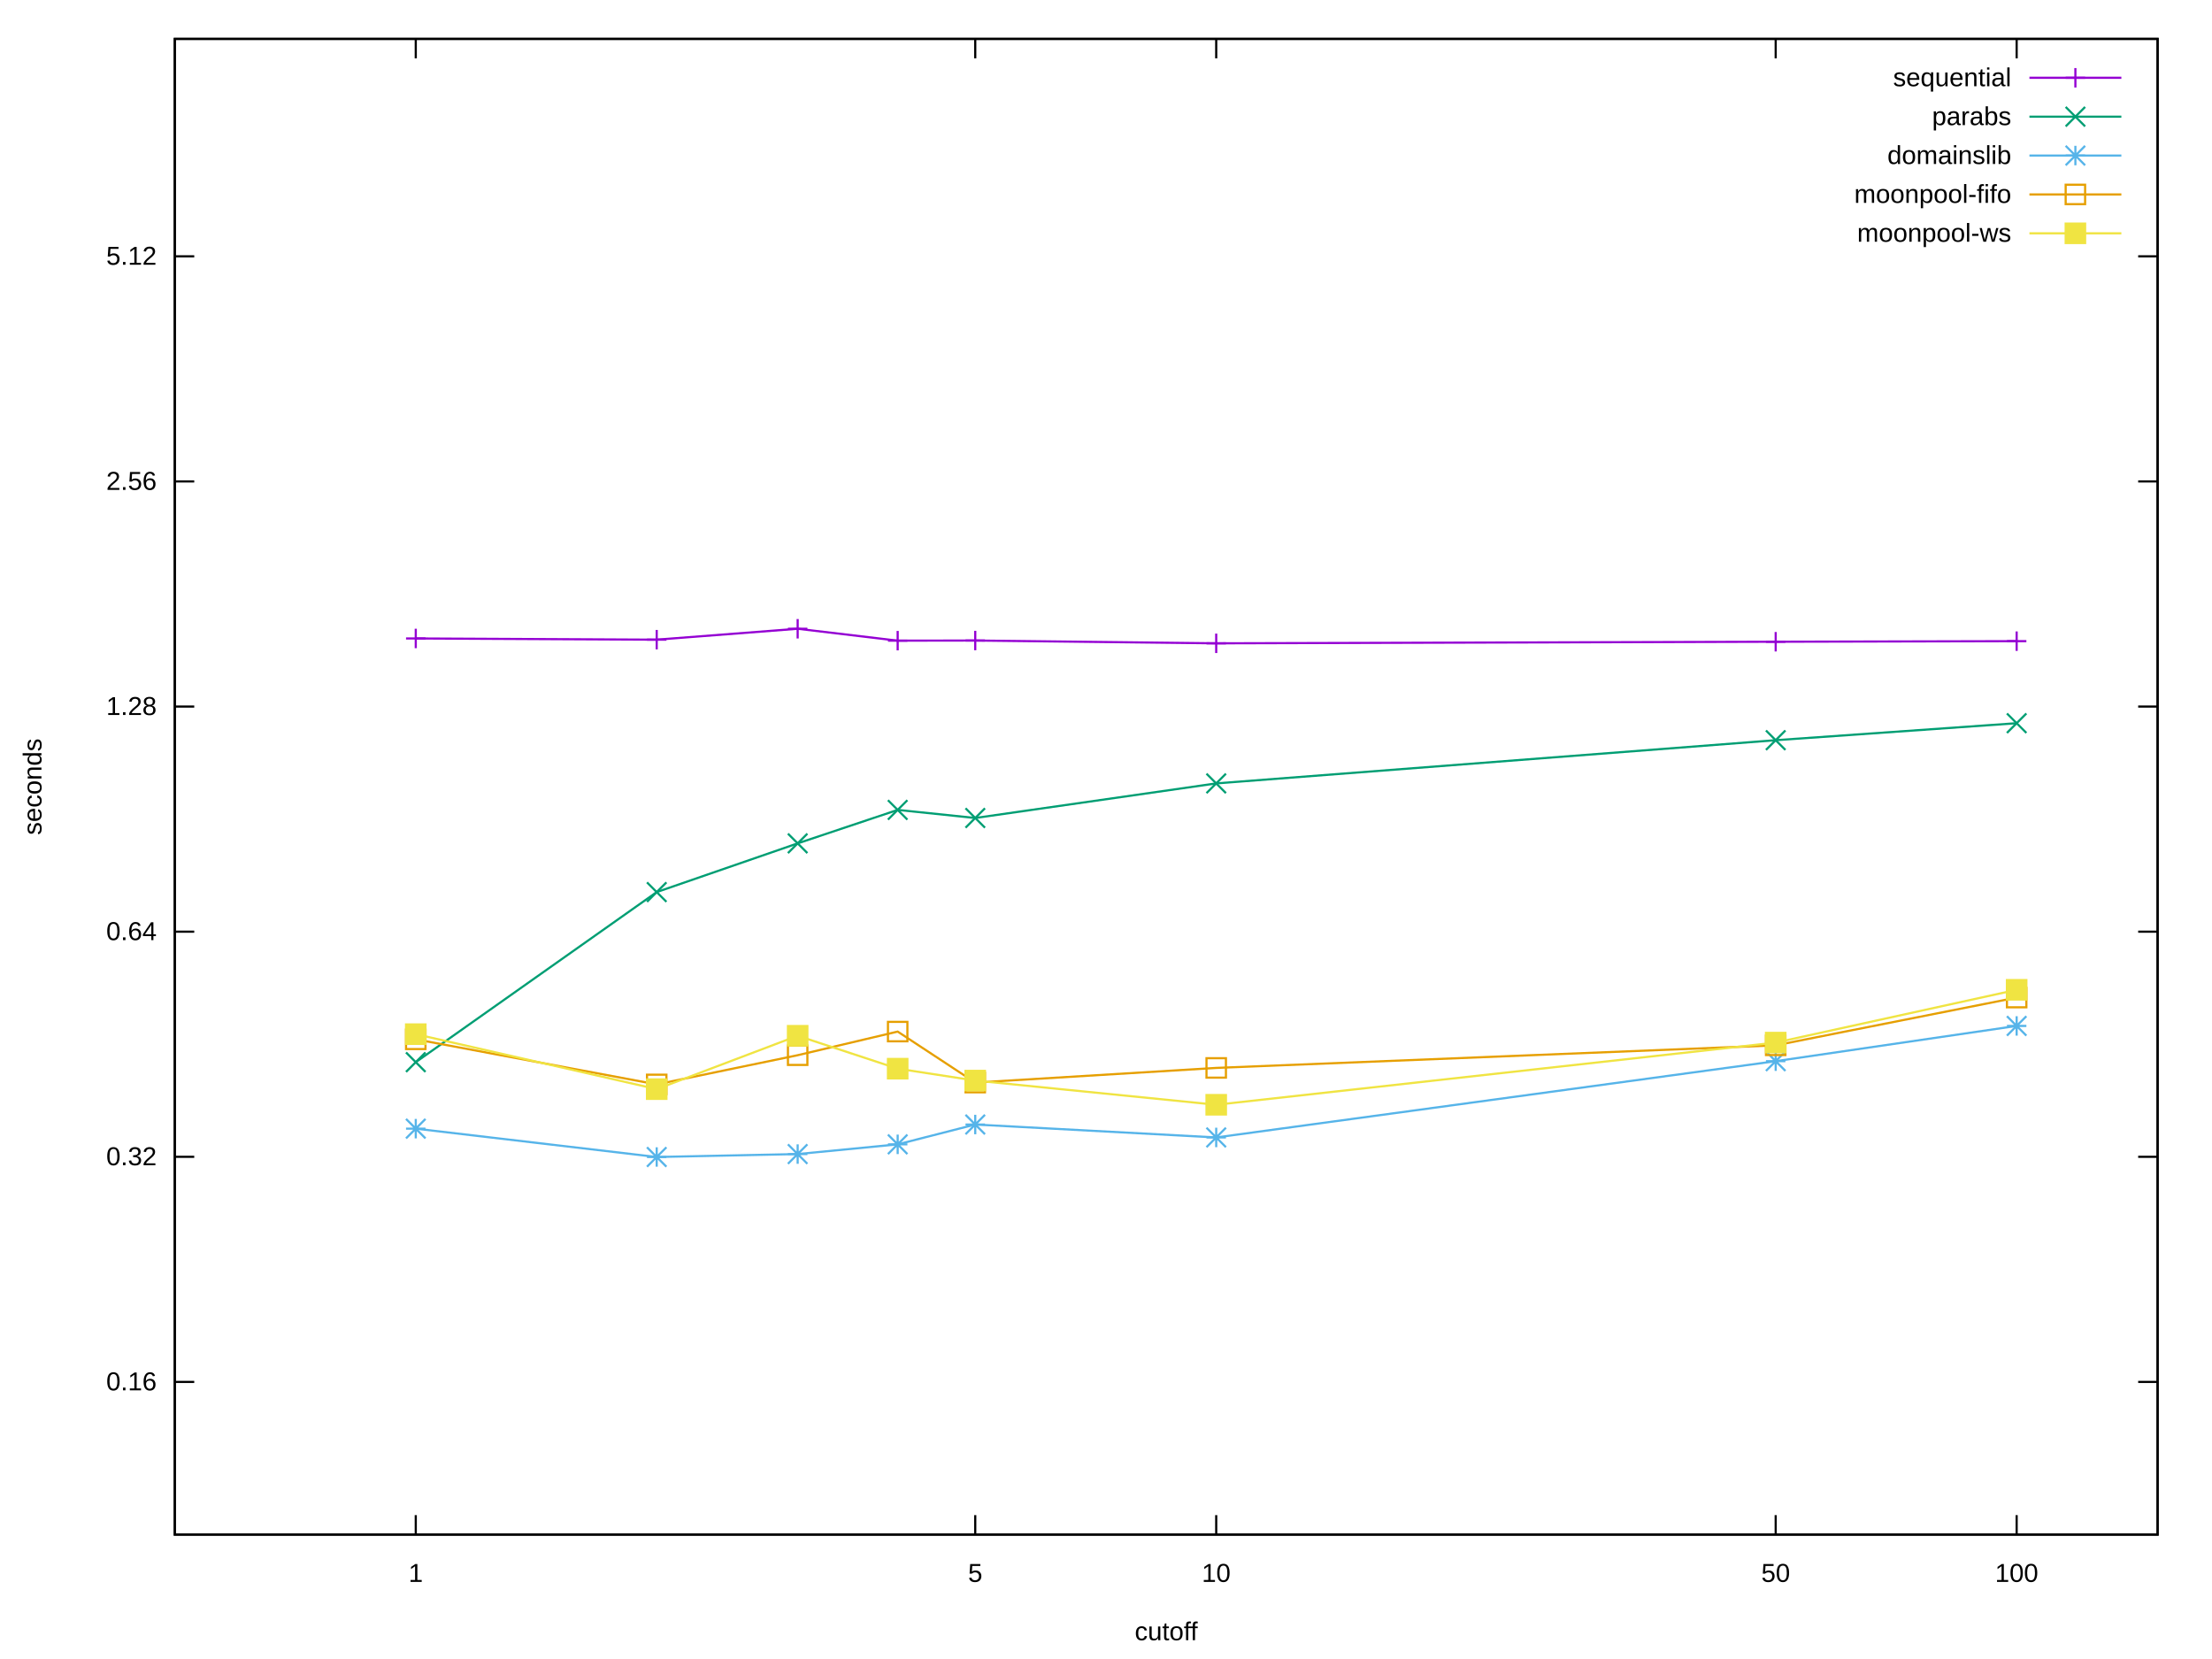
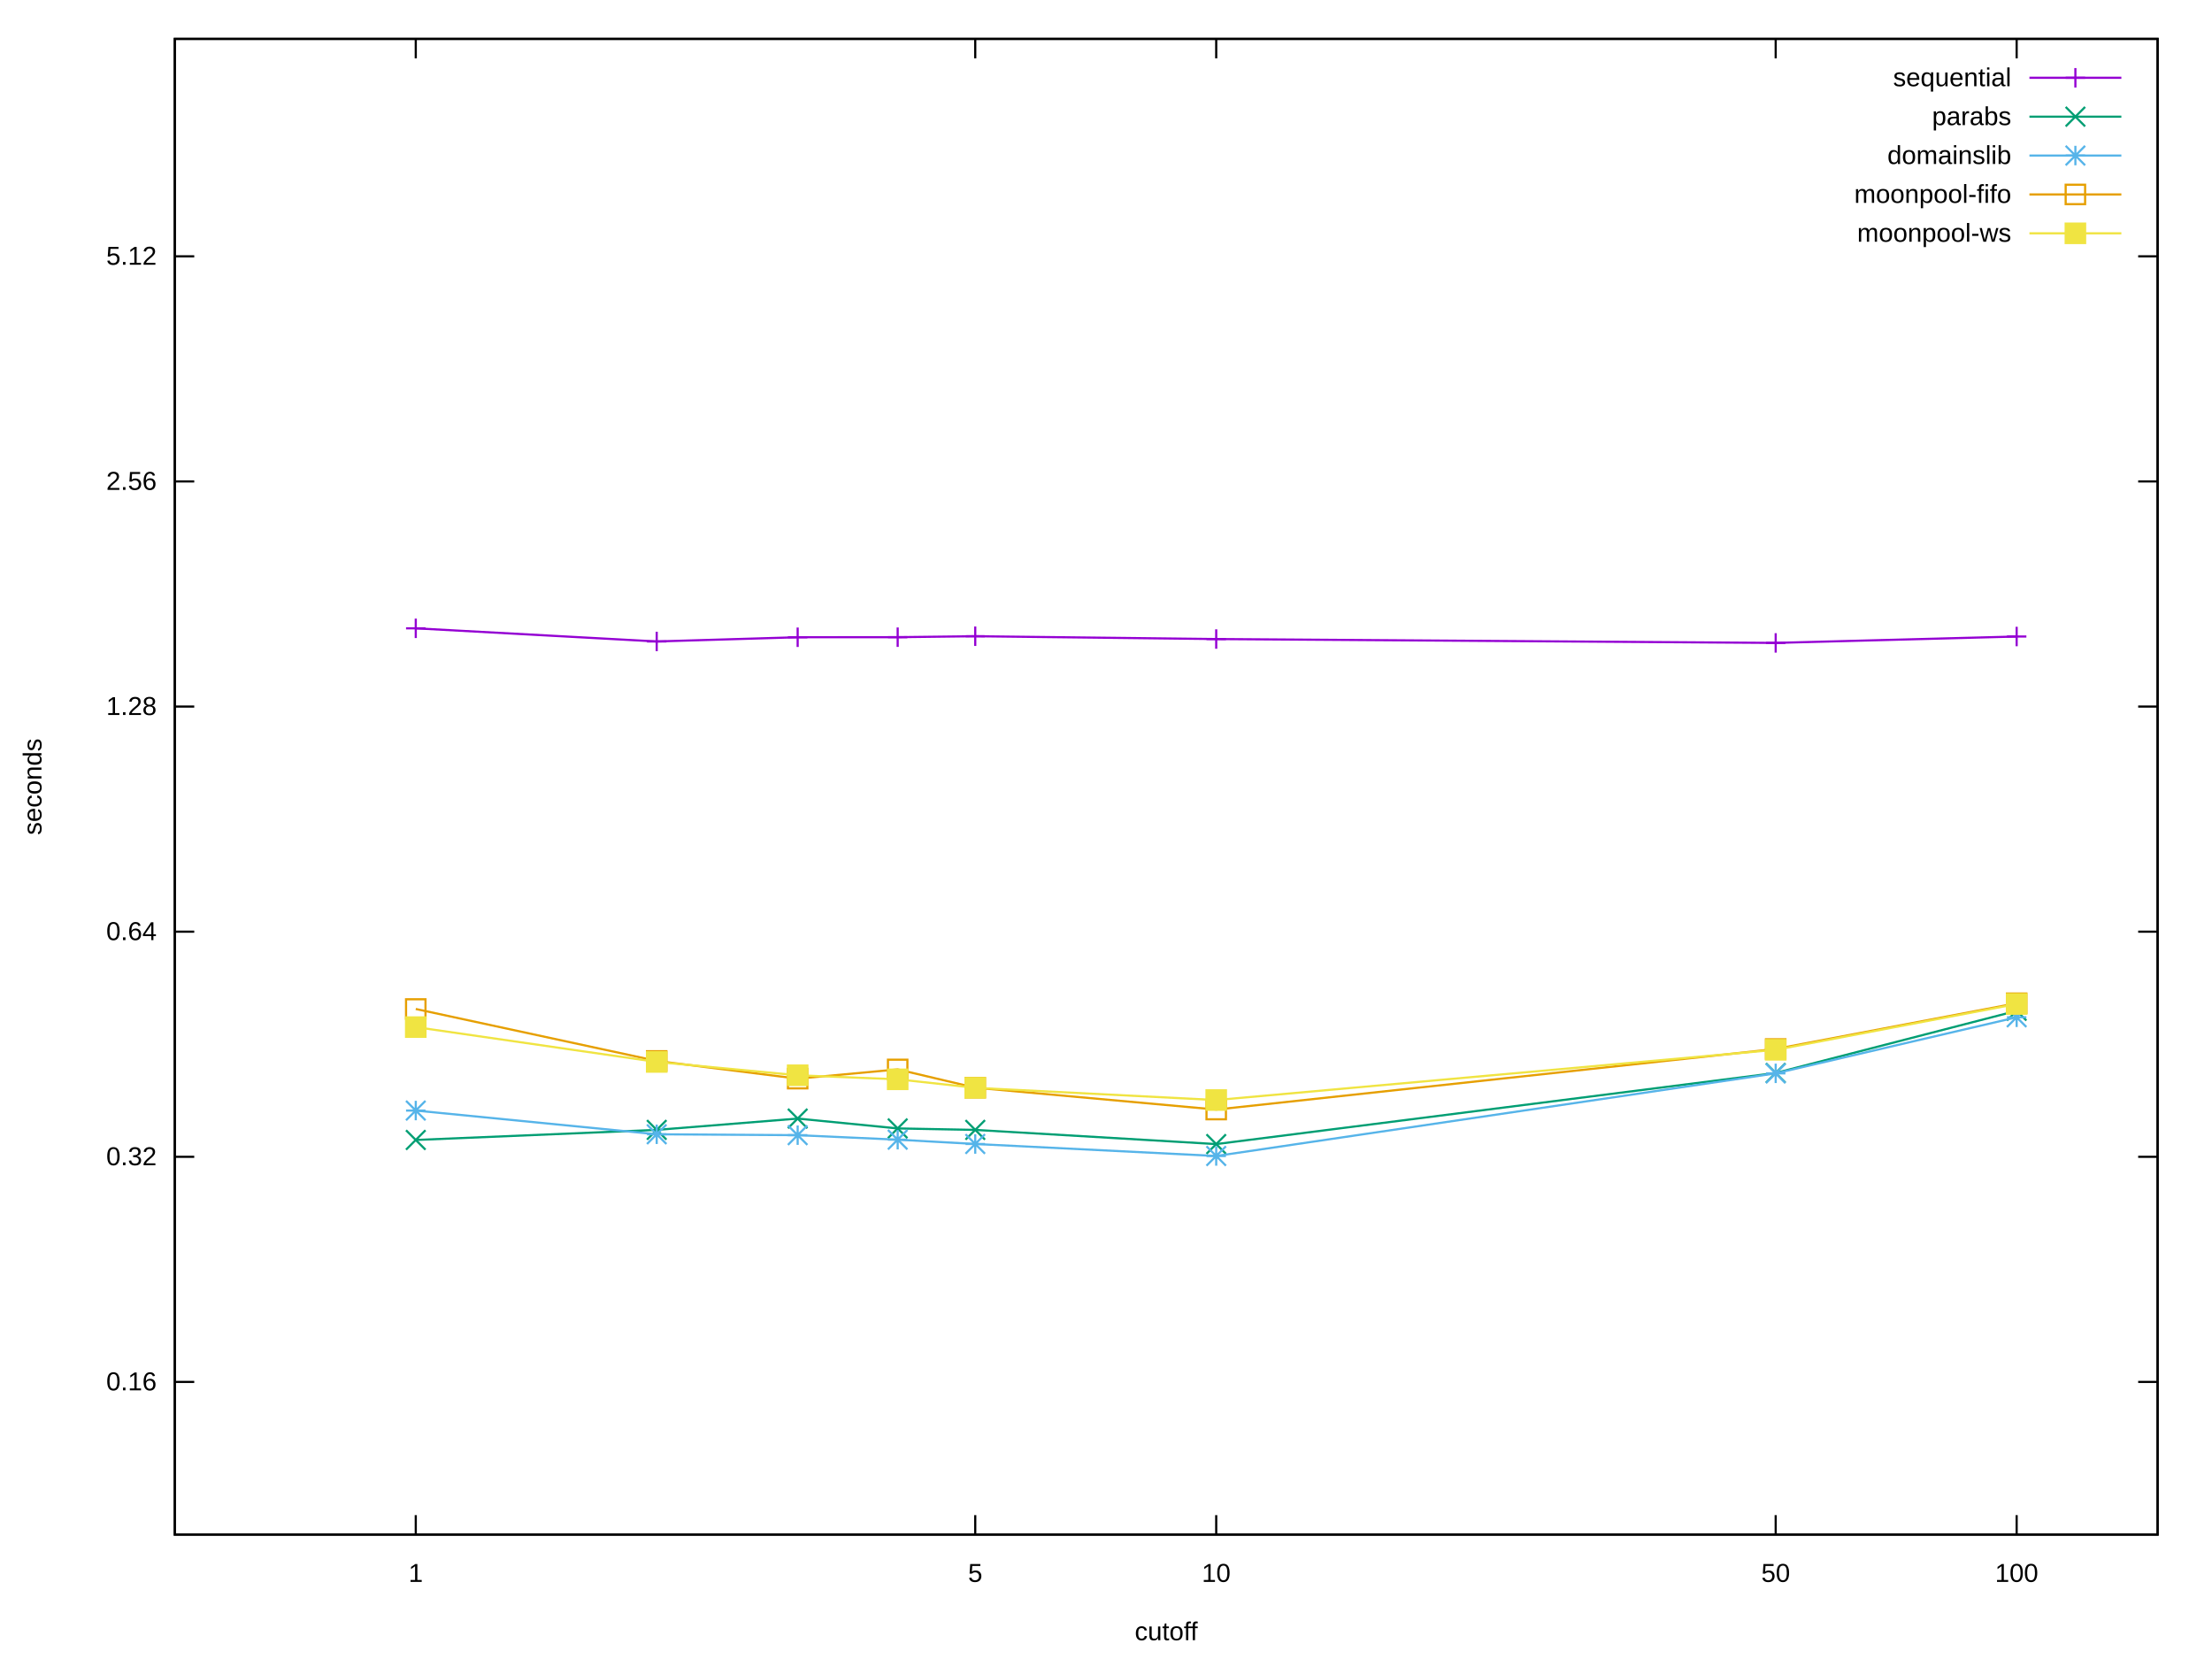
<svg xmlns="http://www.w3.org/2000/svg" xmlns:xlink="http://www.w3.org/1999/xlink" viewBox="0 0 1024 768">
  <g id="gnuplot_canvas">
    <rect x="0" y="0" width="1024" height="768" fill="#ffffff" />
    <defs>
      <circle id="gpDot" r="0.5" stroke-width="0.5" stroke="currentColor" />
      <path id="gpPt0" stroke-width="0.222" stroke="currentColor" d="M-1,0 h2 M0,-1 v2" />
      <path id="gpPt1" stroke-width="0.222" stroke="currentColor" d="M-1,-1 L1,1 M1,-1 L-1,1" />
      <path id="gpPt2" stroke-width="0.222" stroke="currentColor" d="M-1,0 L1,0 M0,-1 L0,1 M-1,-1 L1,1 M-1,1 L1,-1" />
      <rect id="gpPt3" stroke-width="0.222" stroke="currentColor" x="-1" y="-1" width="2" height="2" />
      <rect id="gpPt4" stroke-width="0.222" stroke="currentColor" fill="currentColor" x="-1" y="-1" width="2" height="2" />
      <circle id="gpPt5" stroke-width="0.222" stroke="currentColor" cx="0" cy="0" r="1" />
      <use xlink:href="#gpPt5" id="gpPt6" fill="currentColor" stroke="none" />
      <path id="gpPt7" stroke-width="0.222" stroke="currentColor" d="M0,-1.33 L-1.33,0.67 L1.33,0.67 z" />
      <use xlink:href="#gpPt7" id="gpPt8" fill="currentColor" stroke="none" />
      <use xlink:href="#gpPt7" id="gpPt9" stroke="currentColor" transform="rotate(180)" />
      <use xlink:href="#gpPt9" id="gpPt10" fill="currentColor" stroke="none" />
      <use xlink:href="#gpPt3" id="gpPt11" stroke="currentColor" transform="rotate(45)" />
      <use xlink:href="#gpPt11" id="gpPt12" fill="currentColor" stroke="none" />
      <path id="gpPt13" stroke-width="0.222" stroke="currentColor" d="M0,1.330 L1.265,0.411 L0.782,-1.067 L-0.782,-1.076 L-1.265,0.411 z" />
      <use xlink:href="#gpPt13" id="gpPt14" fill="currentColor" stroke="none" />
      <filter id="textbox" filterUnits="objectBoundingBox" x="0" y="0" height="1" width="1">
        <feFlood flood-color="#FFFFFF" flood-opacity="1" result="bgnd" />
        <feComposite in="SourceGraphic" in2="bgnd" operator="atop" />
      </filter>
      <filter id="greybox" filterUnits="objectBoundingBox" x="0" y="0" height="1" width="1">
        <feFlood flood-color="lightgrey" flood-opacity="1" result="grey" />
        <feComposite in="SourceGraphic" in2="grey" operator="atop" />
      </filter>
    </defs>
    <g fill="none" color="#FFFFFF" stroke="currentColor" stroke-width="1.00" stroke-linecap="butt" stroke-linejoin="miter">
</g>
    <g fill="none" color="black" stroke="currentColor" stroke-width="1.00" stroke-linecap="butt" stroke-linejoin="miter">
      <path stroke="black" d="M80.92,639.73 L89.92,639.73 M998.82,639.73 L989.82,639.73  " />
      <g transform="translate(72.53,643.63)" stroke="none" fill="black" font-family="Arial" font-size="12.00" text-anchor="end">
        <text>
          <tspan font-family="Arial"> 0.16</tspan>
        </text>
      </g>
    </g>
    <g fill="none" color="black" stroke="currentColor" stroke-width="1.00" stroke-linecap="butt" stroke-linejoin="miter">
      <path stroke="black" d="M80.92,535.52 L89.92,535.52 M998.82,535.52 L989.82,535.52  " />
      <g transform="translate(72.53,539.42)" stroke="none" fill="black" font-family="Arial" font-size="12.00" text-anchor="end">
        <text>
          <tspan font-family="Arial"> 0.32</tspan>
        </text>
      </g>
    </g>
    <g fill="none" color="black" stroke="currentColor" stroke-width="1.00" stroke-linecap="butt" stroke-linejoin="miter">
      <path stroke="black" d="M80.92,431.30 L89.92,431.30 M998.82,431.30 L989.82,431.30  " />
      <g transform="translate(72.53,435.20)" stroke="none" fill="black" font-family="Arial" font-size="12.00" text-anchor="end">
        <text>
          <tspan font-family="Arial"> 0.64</tspan>
        </text>
      </g>
    </g>
    <g fill="none" color="black" stroke="currentColor" stroke-width="1.00" stroke-linecap="butt" stroke-linejoin="miter">
      <path stroke="black" d="M80.92,327.09 L89.92,327.09 M998.82,327.09 L989.82,327.09  " />
      <g transform="translate(72.53,330.99)" stroke="none" fill="black" font-family="Arial" font-size="12.00" text-anchor="end">
        <text>
          <tspan font-family="Arial"> 1.28</tspan>
        </text>
      </g>
    </g>
    <g fill="none" color="black" stroke="currentColor" stroke-width="1.00" stroke-linecap="butt" stroke-linejoin="miter">
      <path stroke="black" d="M80.92,222.87 L89.92,222.87 M998.82,222.87 L989.82,222.87  " />
      <g transform="translate(72.53,226.77)" stroke="none" fill="black" font-family="Arial" font-size="12.00" text-anchor="end">
        <text>
          <tspan font-family="Arial"> 2.56</tspan>
        </text>
      </g>
    </g>
    <g fill="none" color="black" stroke="currentColor" stroke-width="1.00" stroke-linecap="butt" stroke-linejoin="miter">
      <path stroke="black" d="M80.92,118.66 L89.92,118.66 M998.82,118.66 L989.82,118.66  " />
      <g transform="translate(72.53,122.56)" stroke="none" fill="black" font-family="Arial" font-size="12.00" text-anchor="end">
        <text>
          <tspan font-family="Arial"> 5.12</tspan>
        </text>
      </g>
    </g>
    <g fill="none" color="black" stroke="currentColor" stroke-width="1.00" stroke-linecap="butt" stroke-linejoin="miter">
      <path stroke="black" d="M192.47,710.40 L192.47,701.40 M192.47,18.01 L192.47,27.01  " />
      <g transform="translate(192.47,732.30)" stroke="none" fill="black" font-family="Arial" font-size="12.00" text-anchor="middle">
        <text>
          <tspan font-family="Arial"> 1</tspan>
        </text>
      </g>
    </g>
    <g fill="none" color="black" stroke="currentColor" stroke-width="1.00" stroke-linecap="butt" stroke-linejoin="miter">
      <path stroke="black" d="M451.47,710.40 L451.47,701.40 M451.47,18.01 L451.47,27.01  " />
      <g transform="translate(451.47,732.30)" stroke="none" fill="black" font-family="Arial" font-size="12.00" text-anchor="middle">
        <text>
          <tspan font-family="Arial"> 5</tspan>
        </text>
      </g>
    </g>
    <g fill="none" color="black" stroke="currentColor" stroke-width="1.00" stroke-linecap="butt" stroke-linejoin="miter">
      <path stroke="black" d="M563.02,710.40 L563.02,701.40 M563.02,18.01 L563.02,27.01  " />
      <g transform="translate(563.02,732.30)" stroke="none" fill="black" font-family="Arial" font-size="12.00" text-anchor="middle">
        <text>
          <tspan font-family="Arial"> 10</tspan>
        </text>
      </g>
    </g>
    <g fill="none" color="black" stroke="currentColor" stroke-width="1.00" stroke-linecap="butt" stroke-linejoin="miter">
      <path stroke="black" d="M822.02,710.40 L822.02,701.40 M822.02,18.01 L822.02,27.01  " />
      <g transform="translate(822.02,732.30)" stroke="none" fill="black" font-family="Arial" font-size="12.00" text-anchor="middle">
        <text>
          <tspan font-family="Arial"> 50</tspan>
        </text>
      </g>
    </g>
    <g fill="none" color="black" stroke="currentColor" stroke-width="1.00" stroke-linecap="butt" stroke-linejoin="miter">
      <path stroke="black" d="M933.57,710.40 L933.57,701.40 M933.57,18.01 L933.57,27.01  " />
      <g transform="translate(933.57,732.30)" stroke="none" fill="black" font-family="Arial" font-size="12.00" text-anchor="middle">
        <text>
          <tspan font-family="Arial"> 100</tspan>
        </text>
      </g>
    </g>
    <g fill="none" color="black" stroke="currentColor" stroke-width="1.00" stroke-linecap="butt" stroke-linejoin="miter">
</g>
    <g fill="none" color="black" stroke="currentColor" stroke-width="1.00" stroke-linecap="butt" stroke-linejoin="miter">
      <path stroke="black" d="M80.92,18.01 L80.92,710.40 L998.82,710.40 L998.82,18.01 L80.92,18.01 Z  " />
    </g>
    <g fill="none" color="black" stroke="currentColor" stroke-width="1.00" stroke-linecap="butt" stroke-linejoin="miter">
</g>
    <g id="gnuplot_plot_1">
      <g fill="none" color="black" stroke="currentColor" stroke-width="1.00" stroke-linecap="butt" stroke-linejoin="miter">
        <g transform="translate(931.09,39.91)" stroke="none" fill="black" font-family="Arial" font-size="12.00" text-anchor="end">
          <text>
            <tspan font-family="Arial">sequential</tspan>
          </text>
        </g>
      </g>
      <g fill="none" color="black" stroke="currentColor" stroke-width="1.00" stroke-linecap="butt" stroke-linejoin="miter">
-         <path stroke="rgb(148,   0, 211)" d="M939.48,36.01 L982.04,36.01 M192.47,295.56 L304.01,296.12 L369.26,291.07 L415.56,296.58 L451.47,296.52 L563.02,297.81   L822.02,297.08 L933.57,296.81  " />
-         <use xlink:href="#gpPt0" transform="translate(192.47,295.56) scale(4.50)" color="rgb(148,   0, 211)" />
-         <use xlink:href="#gpPt0" transform="translate(304.01,296.12) scale(4.50)" color="rgb(148,   0, 211)" />
-         <use xlink:href="#gpPt0" transform="translate(369.26,291.07) scale(4.50)" color="rgb(148,   0, 211)" />
-         <use xlink:href="#gpPt0" transform="translate(415.56,296.58) scale(4.50)" color="rgb(148,   0, 211)" />
-         <use xlink:href="#gpPt0" transform="translate(451.47,296.52) scale(4.50)" color="rgb(148,   0, 211)" />
-         <use xlink:href="#gpPt0" transform="translate(563.02,297.81) scale(4.50)" color="rgb(148,   0, 211)" />
-         <use xlink:href="#gpPt0" transform="translate(822.02,297.08) scale(4.50)" color="rgb(148,   0, 211)" />
-         <use xlink:href="#gpPt0" transform="translate(933.57,296.81) scale(4.50)" color="rgb(148,   0, 211)" />
+         <path stroke="rgb(148,   0, 211)" d="M939.48,36.01 L982.04,36.01 M192.47,290.87 L304.01,296.95 L369.26,295.00 L415.56,294.97 L451.47,294.53 L563.02,295.83   L822.02,297.62 L933.57,294.66  " />
+         <use xlink:href="#gpPt0" transform="translate(192.47,290.87) scale(4.50)" color="rgb(148,   0, 211)" />
+         <use xlink:href="#gpPt0" transform="translate(304.01,296.95) scale(4.50)" color="rgb(148,   0, 211)" />
+         <use xlink:href="#gpPt0" transform="translate(369.26,295.00) scale(4.50)" color="rgb(148,   0, 211)" />
+         <use xlink:href="#gpPt0" transform="translate(415.56,294.97) scale(4.50)" color="rgb(148,   0, 211)" />
+         <use xlink:href="#gpPt0" transform="translate(451.47,294.53) scale(4.50)" color="rgb(148,   0, 211)" />
+         <use xlink:href="#gpPt0" transform="translate(563.02,295.83) scale(4.50)" color="rgb(148,   0, 211)" />
+         <use xlink:href="#gpPt0" transform="translate(822.02,297.62) scale(4.50)" color="rgb(148,   0, 211)" />
+         <use xlink:href="#gpPt0" transform="translate(933.57,294.66) scale(4.50)" color="rgb(148,   0, 211)" />
        <use xlink:href="#gpPt0" transform="translate(960.76,36.01) scale(4.50)" color="rgb(148,   0, 211)" />
      </g>
    </g>
    <g id="gnuplot_plot_2">
      <g fill="none" color="black" stroke="currentColor" stroke-width="1.00" stroke-linecap="butt" stroke-linejoin="miter">
        <g transform="translate(931.09,57.91)" stroke="none" fill="black" font-family="Arial" font-size="12.00" text-anchor="end">
          <text>
            <tspan font-family="Arial">parabs</tspan>
          </text>
        </g>
      </g>
      <g fill="none" color="black" stroke="currentColor" stroke-width="1.00" stroke-linecap="butt" stroke-linejoin="miter">
-         <path stroke="rgb(  0, 158, 115)" d="M939.48,54.01 L982.04,54.01 M192.47,491.71 L304.01,412.97 L369.26,390.42 L415.56,374.93 L451.47,378.67 L563.02,362.66   L822.02,342.66 L933.57,334.79  " />
-         <use xlink:href="#gpPt1" transform="translate(192.47,491.71) scale(4.50)" color="rgb(  0, 158, 115)" />
-         <use xlink:href="#gpPt1" transform="translate(304.01,412.97) scale(4.50)" color="rgb(  0, 158, 115)" />
-         <use xlink:href="#gpPt1" transform="translate(369.26,390.42) scale(4.50)" color="rgb(  0, 158, 115)" />
-         <use xlink:href="#gpPt1" transform="translate(415.56,374.93) scale(4.50)" color="rgb(  0, 158, 115)" />
-         <use xlink:href="#gpPt1" transform="translate(451.47,378.67) scale(4.50)" color="rgb(  0, 158, 115)" />
-         <use xlink:href="#gpPt1" transform="translate(563.02,362.66) scale(4.50)" color="rgb(  0, 158, 115)" />
-         <use xlink:href="#gpPt1" transform="translate(822.02,342.66) scale(4.50)" color="rgb(  0, 158, 115)" />
-         <use xlink:href="#gpPt1" transform="translate(933.57,334.79) scale(4.50)" color="rgb(  0, 158, 115)" />
+         <path stroke="rgb(  0, 158, 115)" d="M939.48,54.01 L982.04,54.01 M192.47,527.72 L304.01,523.06 L369.26,517.82 L415.56,522.38 L451.47,523.06 L563.02,529.63   L822.02,496.71 L933.57,467.94  " />
+         <use xlink:href="#gpPt1" transform="translate(192.47,527.72) scale(4.50)" color="rgb(  0, 158, 115)" />
+         <use xlink:href="#gpPt1" transform="translate(304.01,523.06) scale(4.50)" color="rgb(  0, 158, 115)" />
+         <use xlink:href="#gpPt1" transform="translate(369.26,517.82) scale(4.50)" color="rgb(  0, 158, 115)" />
+         <use xlink:href="#gpPt1" transform="translate(415.56,522.38) scale(4.50)" color="rgb(  0, 158, 115)" />
+         <use xlink:href="#gpPt1" transform="translate(451.47,523.06) scale(4.50)" color="rgb(  0, 158, 115)" />
+         <use xlink:href="#gpPt1" transform="translate(563.02,529.63) scale(4.50)" color="rgb(  0, 158, 115)" />
+         <use xlink:href="#gpPt1" transform="translate(822.02,496.71) scale(4.50)" color="rgb(  0, 158, 115)" />
+         <use xlink:href="#gpPt1" transform="translate(933.57,467.94) scale(4.50)" color="rgb(  0, 158, 115)" />
        <use xlink:href="#gpPt1" transform="translate(960.76,54.01) scale(4.50)" color="rgb(  0, 158, 115)" />
      </g>
    </g>
    <g id="gnuplot_plot_3">
      <g fill="none" color="black" stroke="currentColor" stroke-width="1.00" stroke-linecap="butt" stroke-linejoin="miter">
        <g transform="translate(931.09,75.91)" stroke="none" fill="black" font-family="Arial" font-size="12.00" text-anchor="end">
          <text>
            <tspan font-family="Arial">domainslib</tspan>
          </text>
        </g>
      </g>
      <g fill="none" color="black" stroke="currentColor" stroke-width="1.00" stroke-linecap="butt" stroke-linejoin="miter">
-         <path stroke="rgb( 86, 180, 233)" d="M939.48,72.01 L982.04,72.01 M192.47,522.49 L304.01,535.61 L369.26,534.25 L415.56,529.75 L451.47,520.57 L563.02,526.56   L822.02,491.25 L933.57,474.93  " />
-         <use xlink:href="#gpPt2" transform="translate(192.47,522.49) scale(4.50)" color="rgb( 86, 180, 233)" />
-         <use xlink:href="#gpPt2" transform="translate(304.01,535.61) scale(4.50)" color="rgb( 86, 180, 233)" />
-         <use xlink:href="#gpPt2" transform="translate(369.26,534.25) scale(4.50)" color="rgb( 86, 180, 233)" />
-         <use xlink:href="#gpPt2" transform="translate(415.56,529.75) scale(4.50)" color="rgb( 86, 180, 233)" />
-         <use xlink:href="#gpPt2" transform="translate(451.47,520.57) scale(4.50)" color="rgb( 86, 180, 233)" />
-         <use xlink:href="#gpPt2" transform="translate(563.02,526.56) scale(4.50)" color="rgb( 86, 180, 233)" />
-         <use xlink:href="#gpPt2" transform="translate(822.02,491.25) scale(4.50)" color="rgb( 86, 180, 233)" />
-         <use xlink:href="#gpPt2" transform="translate(933.57,474.93) scale(4.50)" color="rgb( 86, 180, 233)" />
+         <path stroke="rgb( 86, 180, 233)" d="M939.48,72.01 L982.04,72.01 M192.47,514.11 L304.01,525.09 L369.26,525.50 L415.56,527.59 L451.47,529.58 L563.02,535.14   L822.02,496.89 L933.57,470.93  " />
+         <use xlink:href="#gpPt2" transform="translate(192.47,514.11) scale(4.50)" color="rgb( 86, 180, 233)" />
+         <use xlink:href="#gpPt2" transform="translate(304.01,525.09) scale(4.50)" color="rgb( 86, 180, 233)" />
+         <use xlink:href="#gpPt2" transform="translate(369.26,525.50) scale(4.50)" color="rgb( 86, 180, 233)" />
+         <use xlink:href="#gpPt2" transform="translate(415.56,527.59) scale(4.50)" color="rgb( 86, 180, 233)" />
+         <use xlink:href="#gpPt2" transform="translate(451.47,529.58) scale(4.50)" color="rgb( 86, 180, 233)" />
+         <use xlink:href="#gpPt2" transform="translate(563.02,535.14) scale(4.50)" color="rgb( 86, 180, 233)" />
+         <use xlink:href="#gpPt2" transform="translate(822.02,496.89) scale(4.50)" color="rgb( 86, 180, 233)" />
+         <use xlink:href="#gpPt2" transform="translate(933.57,470.93) scale(4.50)" color="rgb( 86, 180, 233)" />
        <use xlink:href="#gpPt2" transform="translate(960.76,72.01) scale(4.50)" color="rgb( 86, 180, 233)" />
      </g>
    </g>
    <g id="gnuplot_plot_4">
      <g fill="none" color="black" stroke="currentColor" stroke-width="1.00" stroke-linecap="butt" stroke-linejoin="miter">
        <g transform="translate(931.09,93.91)" stroke="none" fill="black" font-family="Arial" font-size="12.00" text-anchor="end">
          <text>
            <tspan font-family="Arial">moonpool-fifo</tspan>
          </text>
        </g>
      </g>
      <g fill="none" color="black" stroke="currentColor" stroke-width="1.00" stroke-linecap="butt" stroke-linejoin="miter">
-         <path stroke="rgb(230, 159,   0)" d="M939.48,90.01 L982.04,90.01 M192.47,481.14 L304.01,502.00 L369.26,488.49 L415.56,477.55 L451.47,501.16 L563.02,494.37   L822.02,483.92 L933.57,461.81  " />
-         <use xlink:href="#gpPt3" transform="translate(192.47,481.14) scale(4.50)" color="rgb(230, 159,   0)" />
-         <use xlink:href="#gpPt3" transform="translate(304.01,502.00) scale(4.50)" color="rgb(230, 159,   0)" />
-         <use xlink:href="#gpPt3" transform="translate(369.26,488.49) scale(4.50)" color="rgb(230, 159,   0)" />
-         <use xlink:href="#gpPt3" transform="translate(415.56,477.55) scale(4.50)" color="rgb(230, 159,   0)" />
-         <use xlink:href="#gpPt3" transform="translate(451.47,501.16) scale(4.50)" color="rgb(230, 159,   0)" />
-         <use xlink:href="#gpPt3" transform="translate(563.02,494.37) scale(4.50)" color="rgb(230, 159,   0)" />
-         <use xlink:href="#gpPt3" transform="translate(822.02,483.92) scale(4.50)" color="rgb(230, 159,   0)" />
-         <use xlink:href="#gpPt3" transform="translate(933.57,461.81) scale(4.50)" color="rgb(230, 159,   0)" />
+         <path stroke="rgb(230, 159,   0)" d="M939.48,90.01 L982.04,90.01 M192.47,467.09 L304.01,491.14 L369.26,499.34 L415.56,495.06 L451.47,503.53 L563.02,513.65   L822.02,485.60 L933.57,464.43  " />
+         <use xlink:href="#gpPt3" transform="translate(192.47,467.09) scale(4.50)" color="rgb(230, 159,   0)" />
+         <use xlink:href="#gpPt3" transform="translate(304.01,491.14) scale(4.50)" color="rgb(230, 159,   0)" />
+         <use xlink:href="#gpPt3" transform="translate(369.26,499.34) scale(4.50)" color="rgb(230, 159,   0)" />
+         <use xlink:href="#gpPt3" transform="translate(415.56,495.06) scale(4.50)" color="rgb(230, 159,   0)" />
+         <use xlink:href="#gpPt3" transform="translate(451.47,503.53) scale(4.50)" color="rgb(230, 159,   0)" />
+         <use xlink:href="#gpPt3" transform="translate(563.02,513.65) scale(4.50)" color="rgb(230, 159,   0)" />
+         <use xlink:href="#gpPt3" transform="translate(822.02,485.60) scale(4.50)" color="rgb(230, 159,   0)" />
+         <use xlink:href="#gpPt3" transform="translate(933.57,464.43) scale(4.50)" color="rgb(230, 159,   0)" />
        <use xlink:href="#gpPt3" transform="translate(960.76,90.01) scale(4.50)" color="rgb(230, 159,   0)" />
      </g>
    </g>
    <g id="gnuplot_plot_5">
      <g fill="none" color="black" stroke="currentColor" stroke-width="1.00" stroke-linecap="butt" stroke-linejoin="miter">
        <g transform="translate(931.09,111.91)" stroke="none" fill="black" font-family="Arial" font-size="12.00" text-anchor="end">
          <text>
            <tspan font-family="Arial">moonpool-ws</tspan>
          </text>
        </g>
      </g>
      <g fill="none" color="black" stroke="currentColor" stroke-width="1.00" stroke-linecap="butt" stroke-linejoin="miter">
-         <path stroke="rgb(240, 228,  66)" d="M939.48,108.01 L982.04,108.01 M192.47,478.74 L304.01,504.20 L369.26,479.48 L415.56,494.72 L451.47,500.23 L563.02,511.43   L822.02,482.65 L933.57,458.21  " />
-         <use xlink:href="#gpPt4" transform="translate(192.47,478.74) scale(4.50)" color="rgb(240, 228,  66)" />
-         <use xlink:href="#gpPt4" transform="translate(304.01,504.20) scale(4.50)" color="rgb(240, 228,  66)" />
-         <use xlink:href="#gpPt4" transform="translate(369.26,479.48) scale(4.50)" color="rgb(240, 228,  66)" />
-         <use xlink:href="#gpPt4" transform="translate(415.56,494.72) scale(4.50)" color="rgb(240, 228,  66)" />
-         <use xlink:href="#gpPt4" transform="translate(451.47,500.23) scale(4.50)" color="rgb(240, 228,  66)" />
-         <use xlink:href="#gpPt4" transform="translate(563.02,511.43) scale(4.50)" color="rgb(240, 228,  66)" />
-         <use xlink:href="#gpPt4" transform="translate(822.02,482.65) scale(4.50)" color="rgb(240, 228,  66)" />
-         <use xlink:href="#gpPt4" transform="translate(933.57,458.21) scale(4.50)" color="rgb(240, 228,  66)" />
+         <path stroke="rgb(240, 228,  66)" d="M939.48,108.01 L982.04,108.01 M192.47,475.48 L304.01,491.61 L369.26,497.77 L415.56,499.65 L451.47,503.58 L563.02,509.24   L822.02,485.99 L933.57,464.78  " />
+         <use xlink:href="#gpPt4" transform="translate(192.47,475.48) scale(4.50)" color="rgb(240, 228,  66)" />
+         <use xlink:href="#gpPt4" transform="translate(304.01,491.61) scale(4.50)" color="rgb(240, 228,  66)" />
+         <use xlink:href="#gpPt4" transform="translate(369.26,497.77) scale(4.50)" color="rgb(240, 228,  66)" />
+         <use xlink:href="#gpPt4" transform="translate(415.56,499.65) scale(4.50)" color="rgb(240, 228,  66)" />
+         <use xlink:href="#gpPt4" transform="translate(451.47,503.58) scale(4.50)" color="rgb(240, 228,  66)" />
+         <use xlink:href="#gpPt4" transform="translate(563.02,509.24) scale(4.50)" color="rgb(240, 228,  66)" />
+         <use xlink:href="#gpPt4" transform="translate(822.02,485.99) scale(4.50)" color="rgb(240, 228,  66)" />
+         <use xlink:href="#gpPt4" transform="translate(933.57,464.78) scale(4.50)" color="rgb(240, 228,  66)" />
        <use xlink:href="#gpPt4" transform="translate(960.76,108.01) scale(4.50)" color="rgb(240, 228,  66)" />
      </g>
    </g>
    <g fill="none" color="#FFFFFF" stroke="rgb(240, 228,  66)" stroke-width="2.00" stroke-linecap="butt" stroke-linejoin="miter">
</g>
    <g fill="none" color="black" stroke="currentColor" stroke-width="2.00" stroke-linecap="butt" stroke-linejoin="miter">
</g>
    <g fill="none" color="black" stroke="black" stroke-width="1.00" stroke-linecap="butt" stroke-linejoin="miter">
</g>
    <g fill="none" color="black" stroke="currentColor" stroke-width="1.00" stroke-linecap="butt" stroke-linejoin="miter">
      <path stroke="black" d="M80.92,18.01 L80.92,710.40 L998.82,710.40 L998.82,18.01 L80.92,18.01 Z  " />
      <g transform="translate(19.18,364.21) rotate(270.00)" stroke="none" fill="black" font-family="Arial" font-size="12.00" text-anchor="middle">
        <text>
          <tspan font-family="Arial">seconds</tspan>
        </text>
      </g>
    </g>
    <g fill="none" color="black" stroke="currentColor" stroke-width="1.00" stroke-linecap="butt" stroke-linejoin="miter">
      <g transform="translate(539.87,759.30)" stroke="none" fill="black" font-family="Arial" font-size="12.00" text-anchor="middle">
        <text>
          <tspan font-family="Arial">cutoff</tspan>
        </text>
      </g>
    </g>
    <g fill="none" color="black" stroke="currentColor" stroke-width="1.00" stroke-linecap="butt" stroke-linejoin="miter">
</g>
    <g fill="none" color="black" stroke="currentColor" stroke-width="1.00" stroke-linecap="butt" stroke-linejoin="miter">
</g>
  </g>
</svg>
